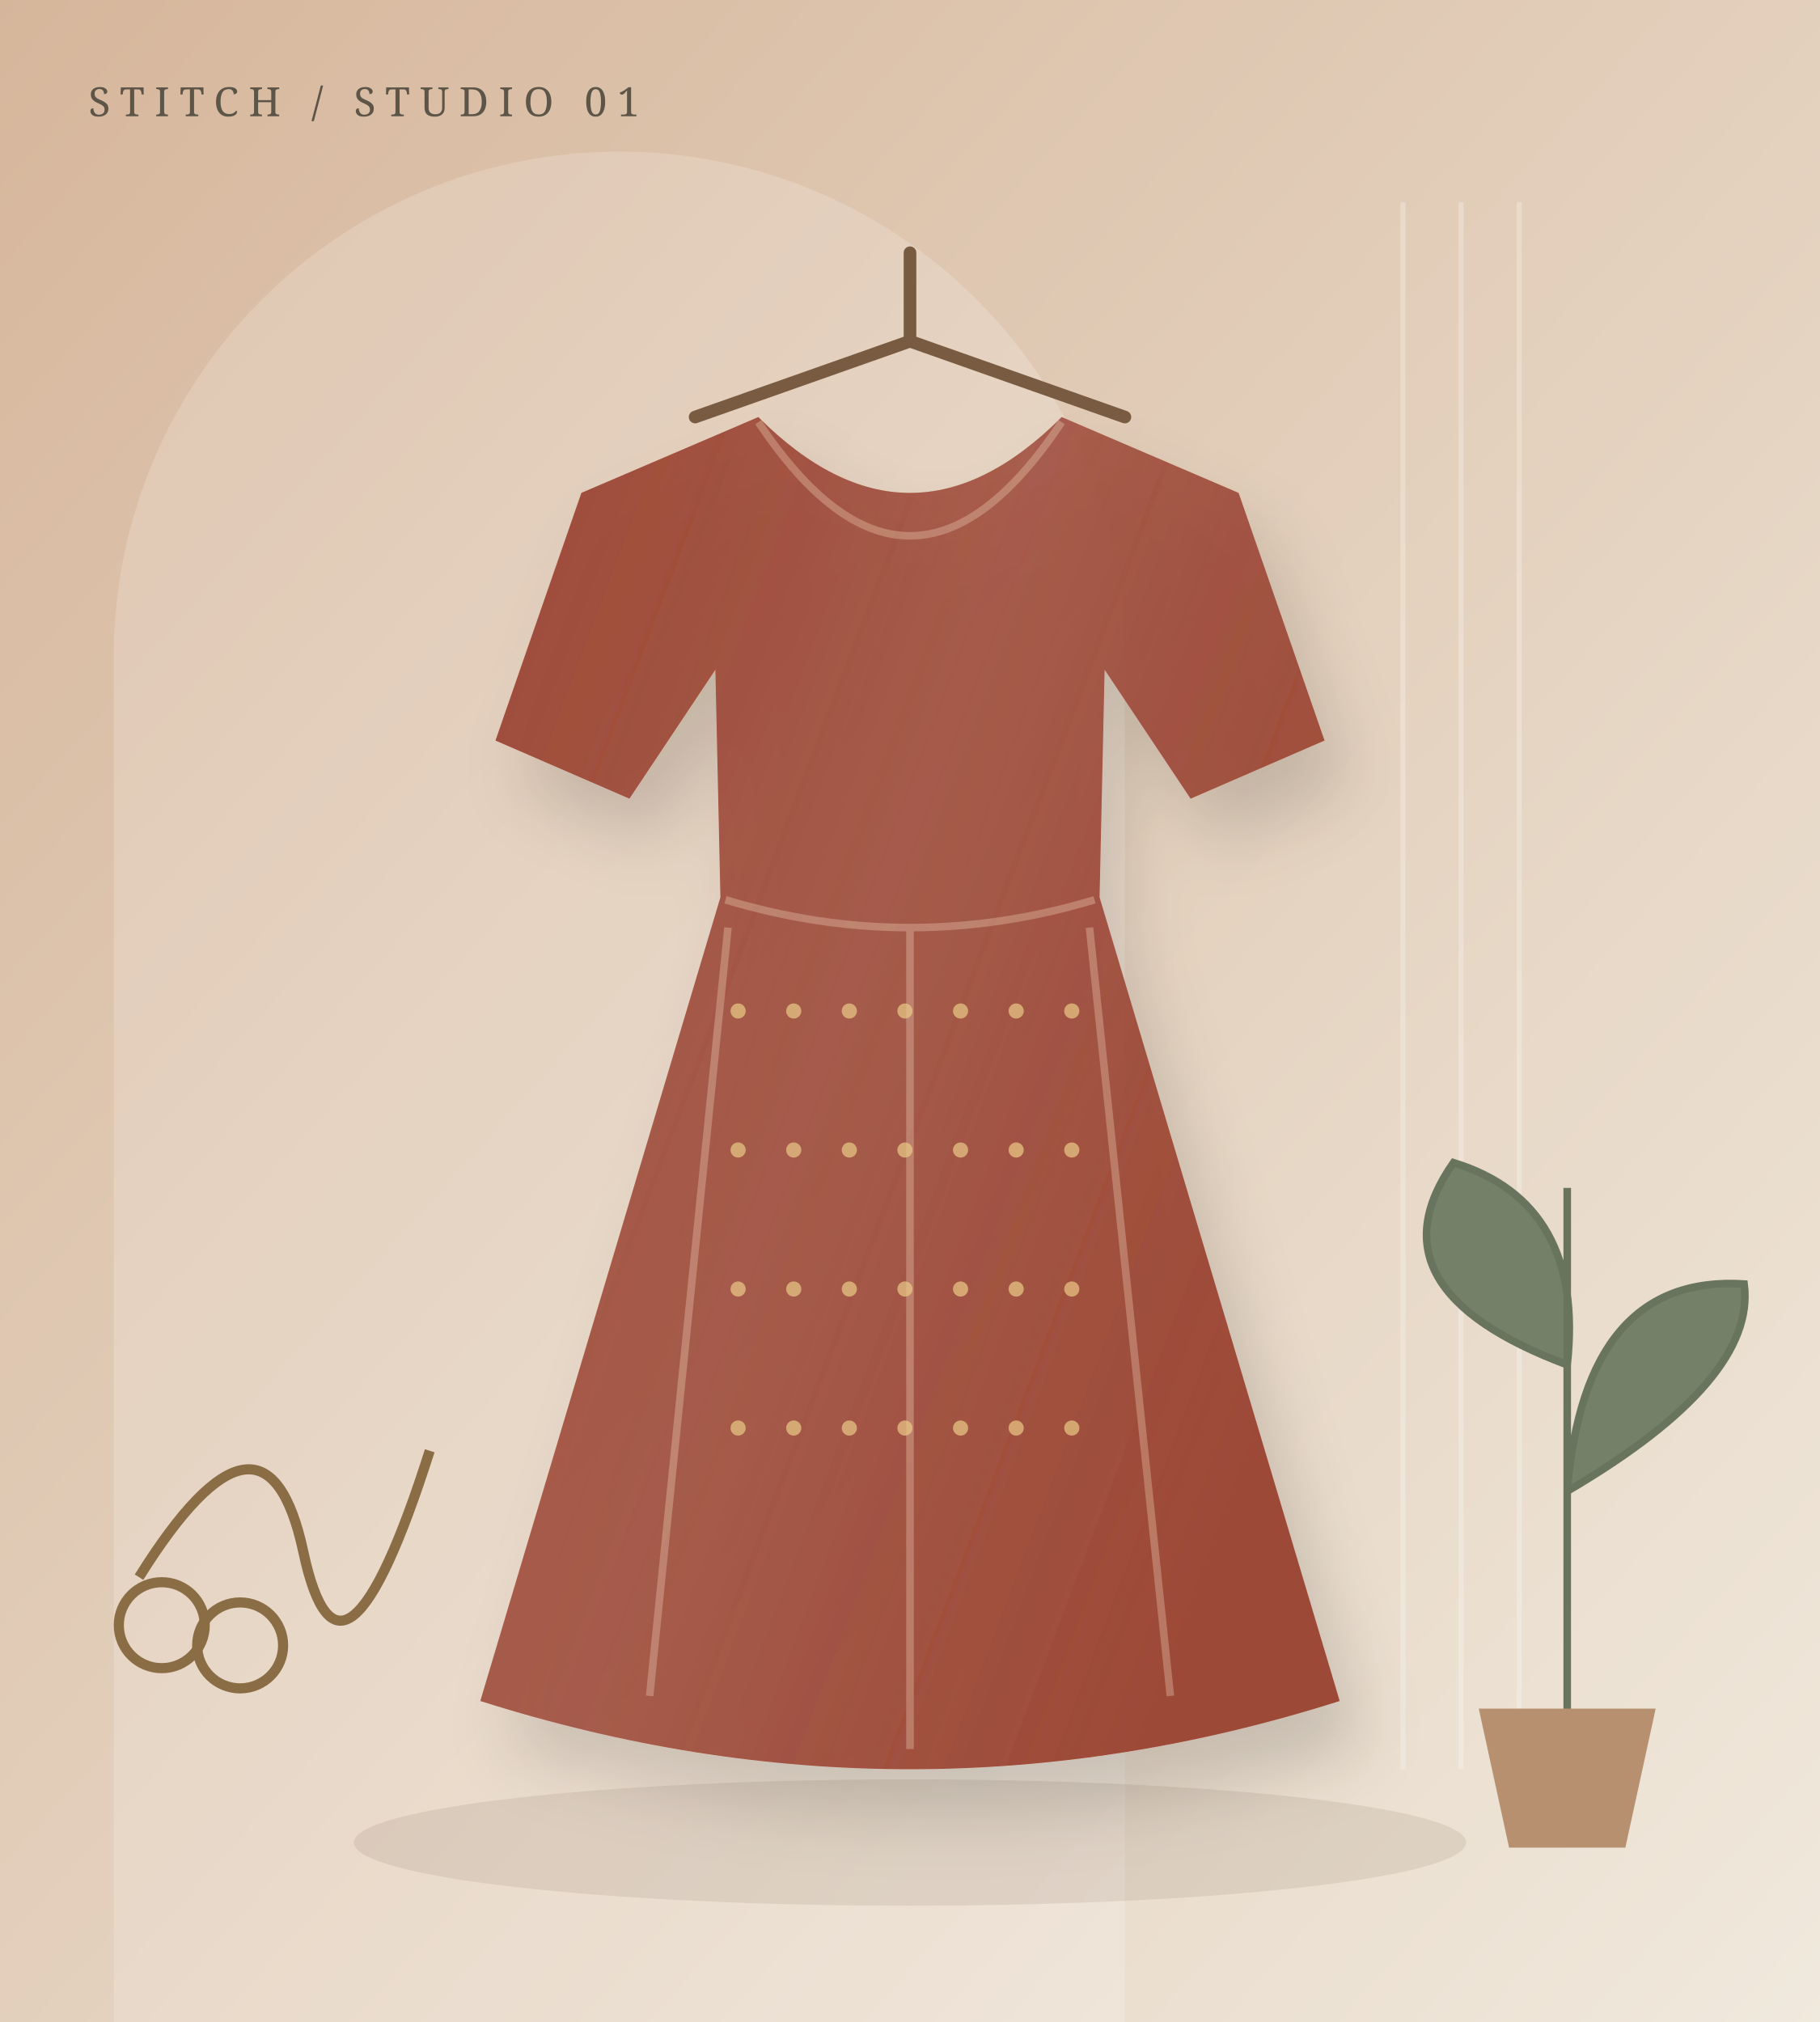
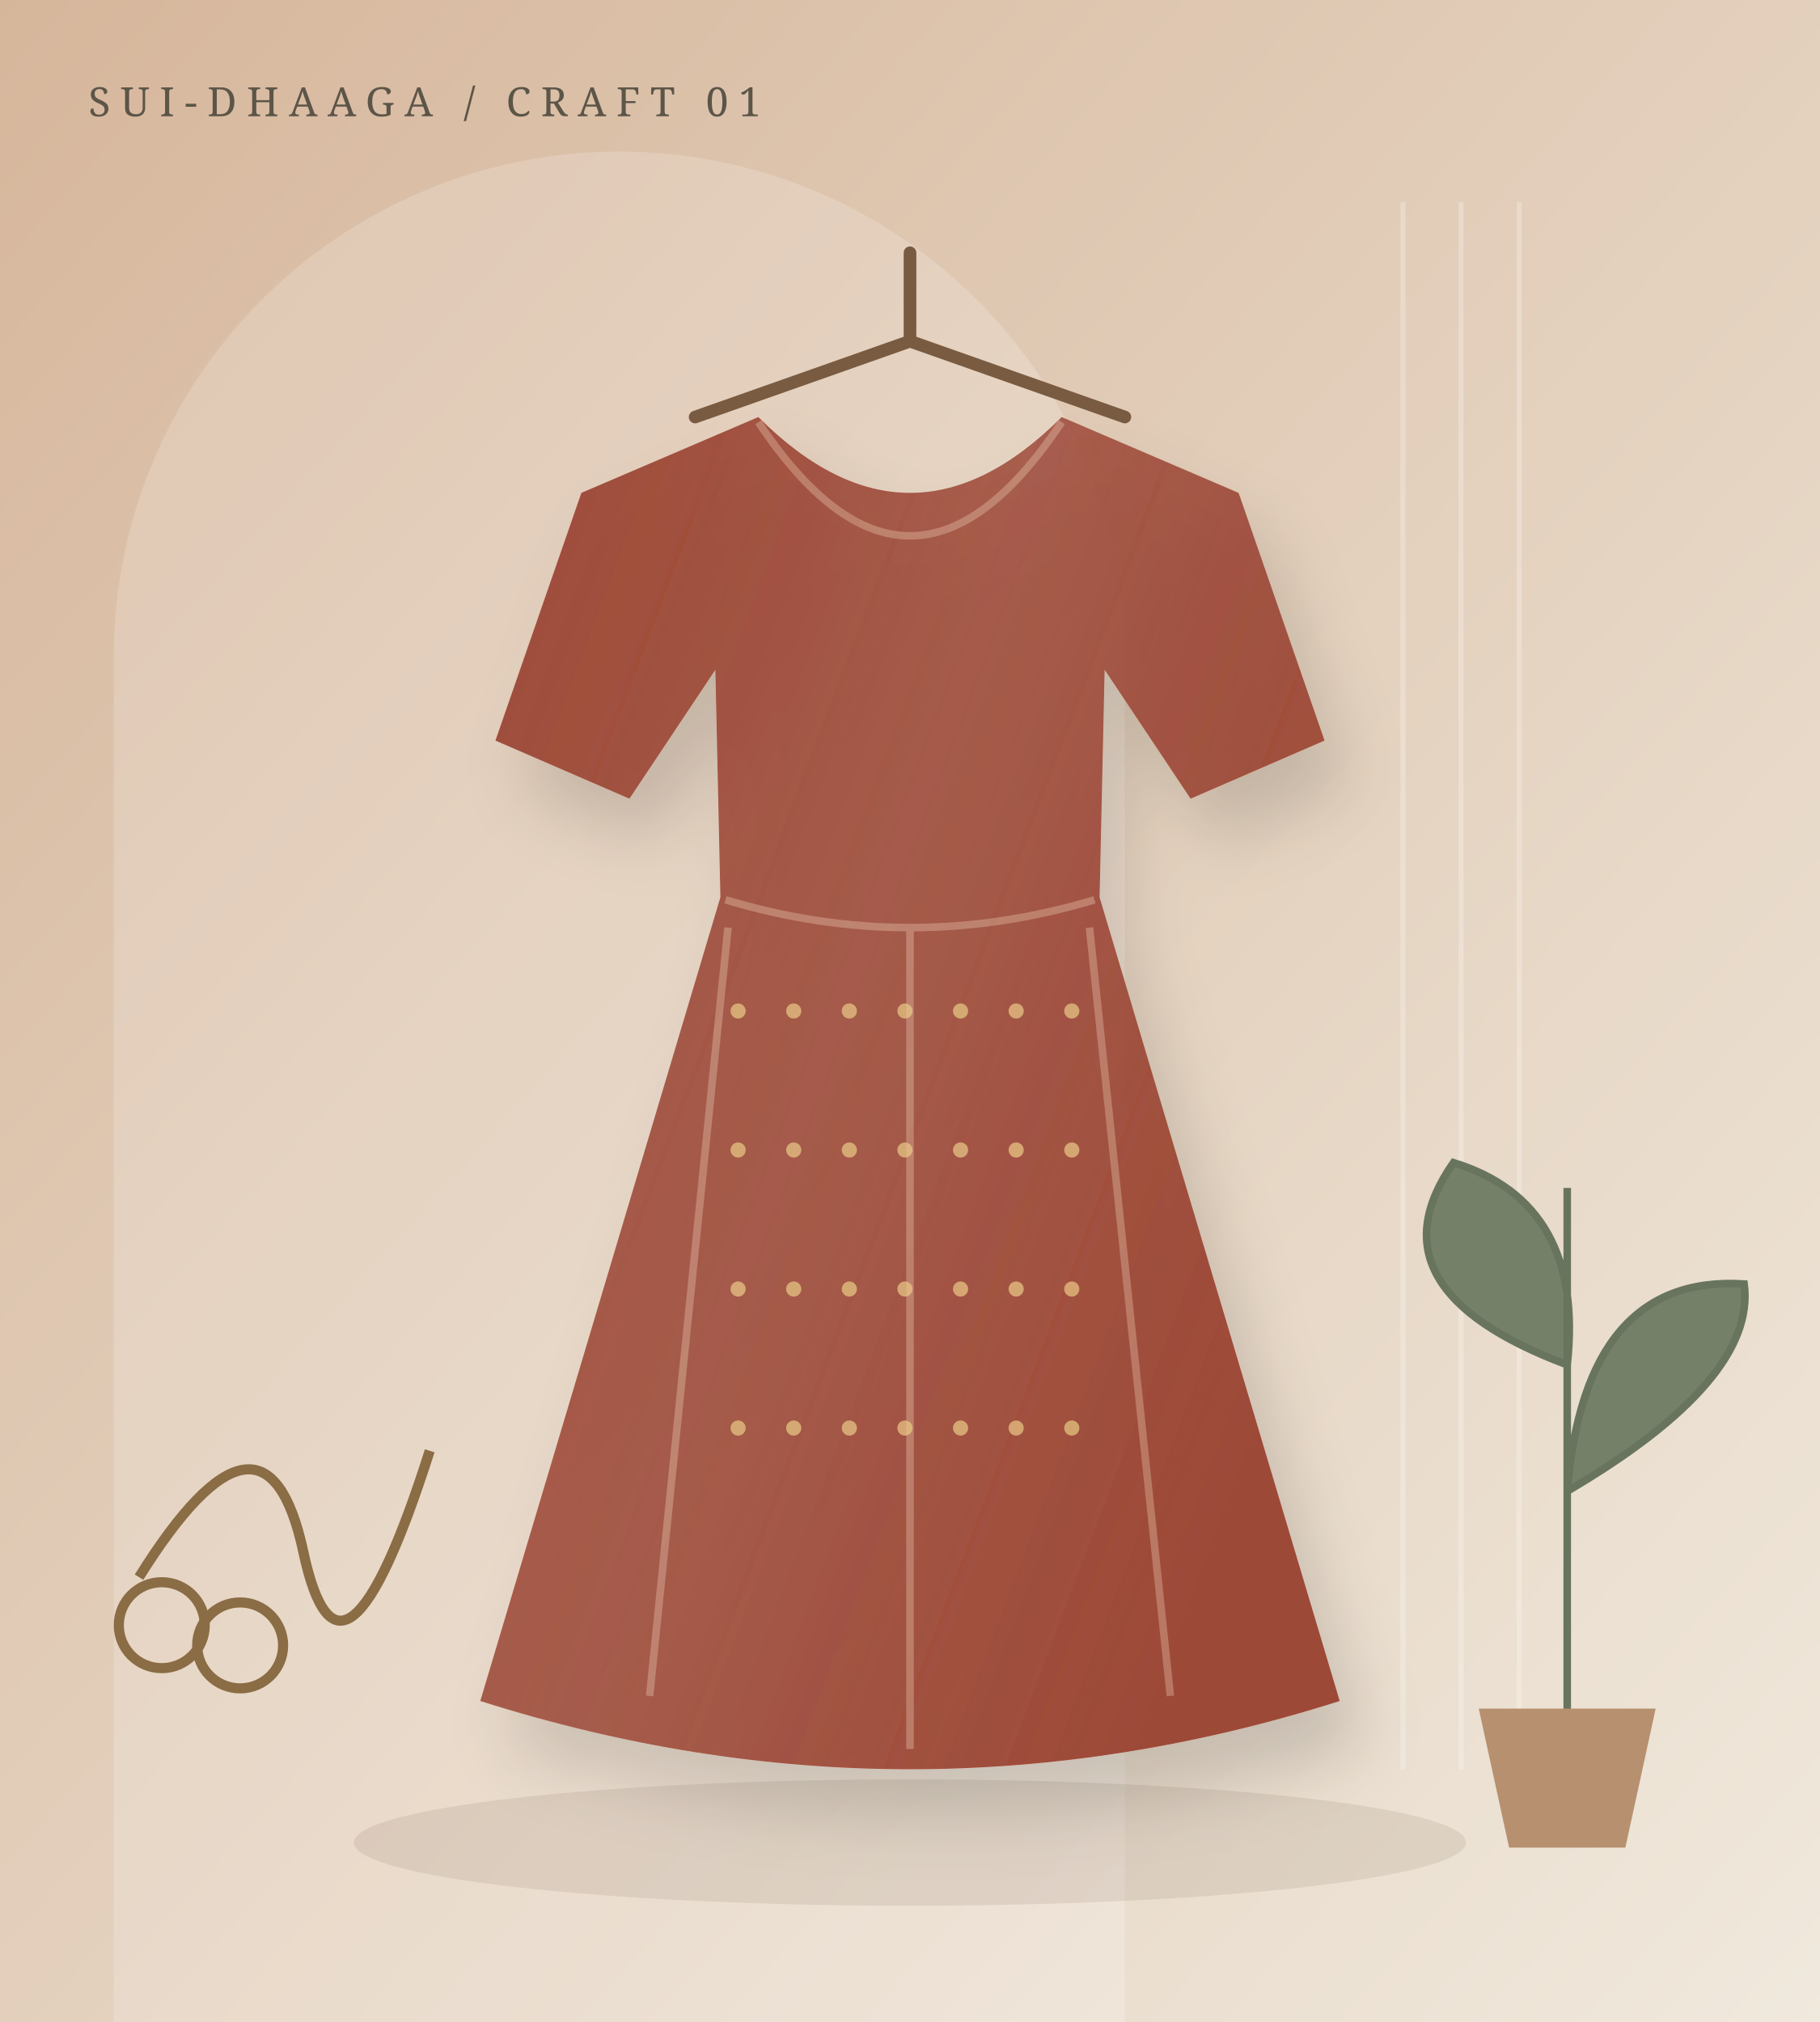
<svg xmlns="http://www.w3.org/2000/svg" width="720" height="800" viewBox="0 0 720 800">
  <defs>
    <linearGradient id="bg" x2="1" y2="1">
      <stop stop-color="#d6b69b" />
      <stop offset="1" stop-color="#f0e9dd" />
    </linearGradient>
    <linearGradient id="cloth" x2="1" y2=".6">
      <stop stop-color="#9d4837" />
      <stop offset=".5" stop-color="#9d4837" stop-opacity=".85" />
      <stop offset="1" stop-color="#9d4837" />
    </linearGradient>
    <filter id="shadow">
      <feDropShadow dx="10" dy="18" stdDeviation="13" flood-opacity=".15" />
    </filter>
  </defs>
  <path fill="url(#bg)" d="M0 0h720v800H0z" />
  <path d="M45 800V260a200 200 0 0 1 400 0v540" fill="#ffffff" opacity=".18" />
  <path d="M555 80v620M578 80v620M601 80v620" stroke="#fff" opacity=".25" stroke-width="2" />
  <ellipse cx="360" cy="729" rx="220" ry="25" fill="#6c5544" opacity=".12" />
  <path d="M360 100v35m-85 30 85-30 85 30" fill="none" stroke="#795b41" stroke-width="5" stroke-linecap="round" />
  <g filter="url(#shadow)">
    <path d="M300 165 230 195 196 293 249 316 283 265 285 355 190 673Q360 727 530 673L435 355 437 265 471 316 524 293 490 195 420 165Q360 225 300 165Z" fill="url(#cloth)" />
    <path d="M287 356q73 22 146 0M300 167q60 90 120 0M288 367 257 671m174-304 32 304m-103-304v325" fill="none" stroke="#f8e3c9" stroke-opacity=".3" stroke-width="3" />
    <g fill="#eacb87" opacity=".7">
      <circle cx="292" cy="400" r="3" />
      <circle cx="314" cy="400" r="3" />
      <circle cx="336" cy="400" r="3" />
      <circle cx="358" cy="400" r="3" />
      <circle cx="380" cy="400" r="3" />
      <circle cx="402" cy="400" r="3" />
      <circle cx="424" cy="400" r="3" />
      <circle cx="292" cy="455" r="3" />
      <circle cx="314" cy="455" r="3" />
      <circle cx="336" cy="455" r="3" />
      <circle cx="358" cy="455" r="3" />
      <circle cx="380" cy="455" r="3" />
      <circle cx="402" cy="455" r="3" />
      <circle cx="424" cy="455" r="3" />
      <circle cx="292" cy="510" r="3" />
      <circle cx="314" cy="510" r="3" />
      <circle cx="336" cy="510" r="3" />
      <circle cx="358" cy="510" r="3" />
      <circle cx="380" cy="510" r="3" />
      <circle cx="402" cy="510" r="3" />
      <circle cx="424" cy="510" r="3" />
      <circle cx="292" cy="565" r="3" />
      <circle cx="314" cy="565" r="3" />
      <circle cx="336" cy="565" r="3" />
      <circle cx="358" cy="565" r="3" />
      <circle cx="380" cy="565" r="3" />
      <circle cx="402" cy="565" r="3" />
      <circle cx="424" cy="565" r="3" />
    </g>
  </g>
  <path d="M55 624q50-80 65-10t50-40" fill="none" stroke="#8a6c45" stroke-width="4" />
  <circle cx="64" cy="643" r="17" fill="none" stroke="#8a6c45" stroke-width="4" />
  <circle cx="95" cy="651" r="17" fill="none" stroke="#8a6c45" stroke-width="4" />
  <path d="M620 697V470m0 70q-80-30-45-80 52 16 45 80m0 50q75-44 70-82-63-4-70 82" fill="#748168" stroke="#68745e" stroke-width="3" />
  <path d="M585 676h70l-12 55h-46z" fill="#b79070" />
-   <text x="35" y="46" font-family="Georgia,serif" font-size="16" fill="#5c5548" letter-spacing="4">STITCH / STUDIO 01</text>
+   <text x="35" y="46" font-family="Georgia,serif" font-size="16" fill="#5c5548" letter-spacing="4">SUI-DHAAGA / CRAFT 01</text>
</svg>
